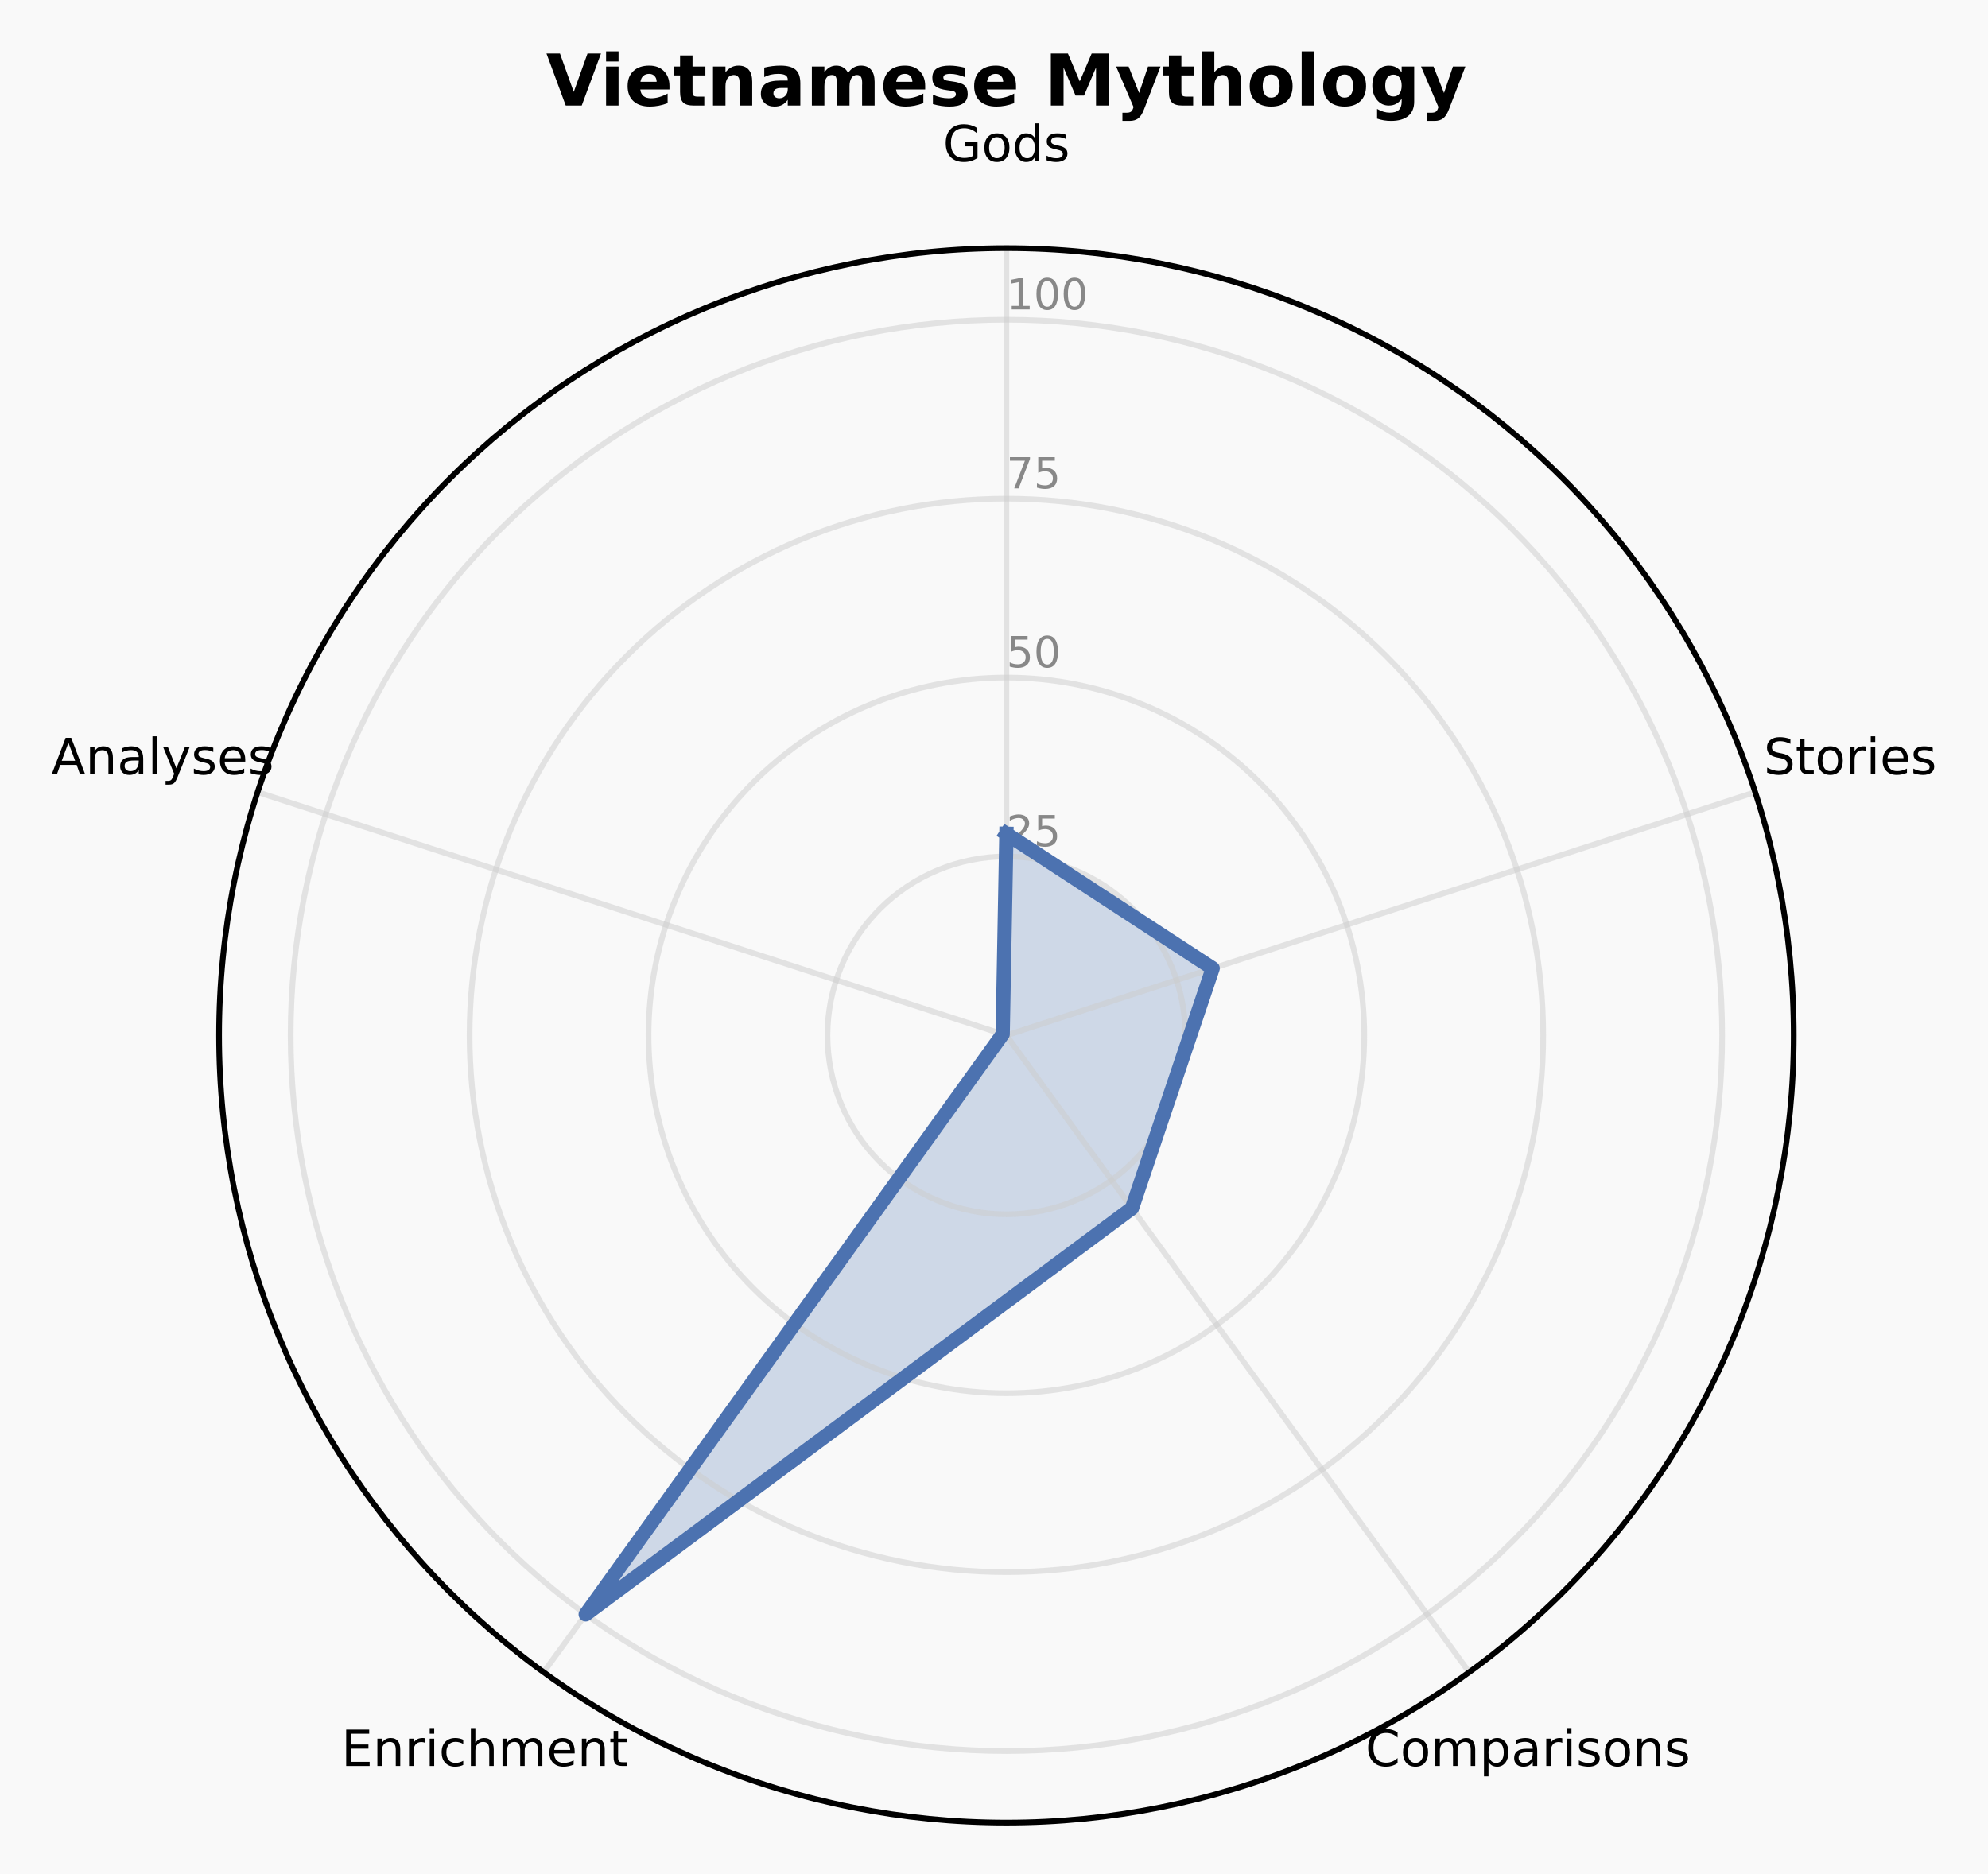
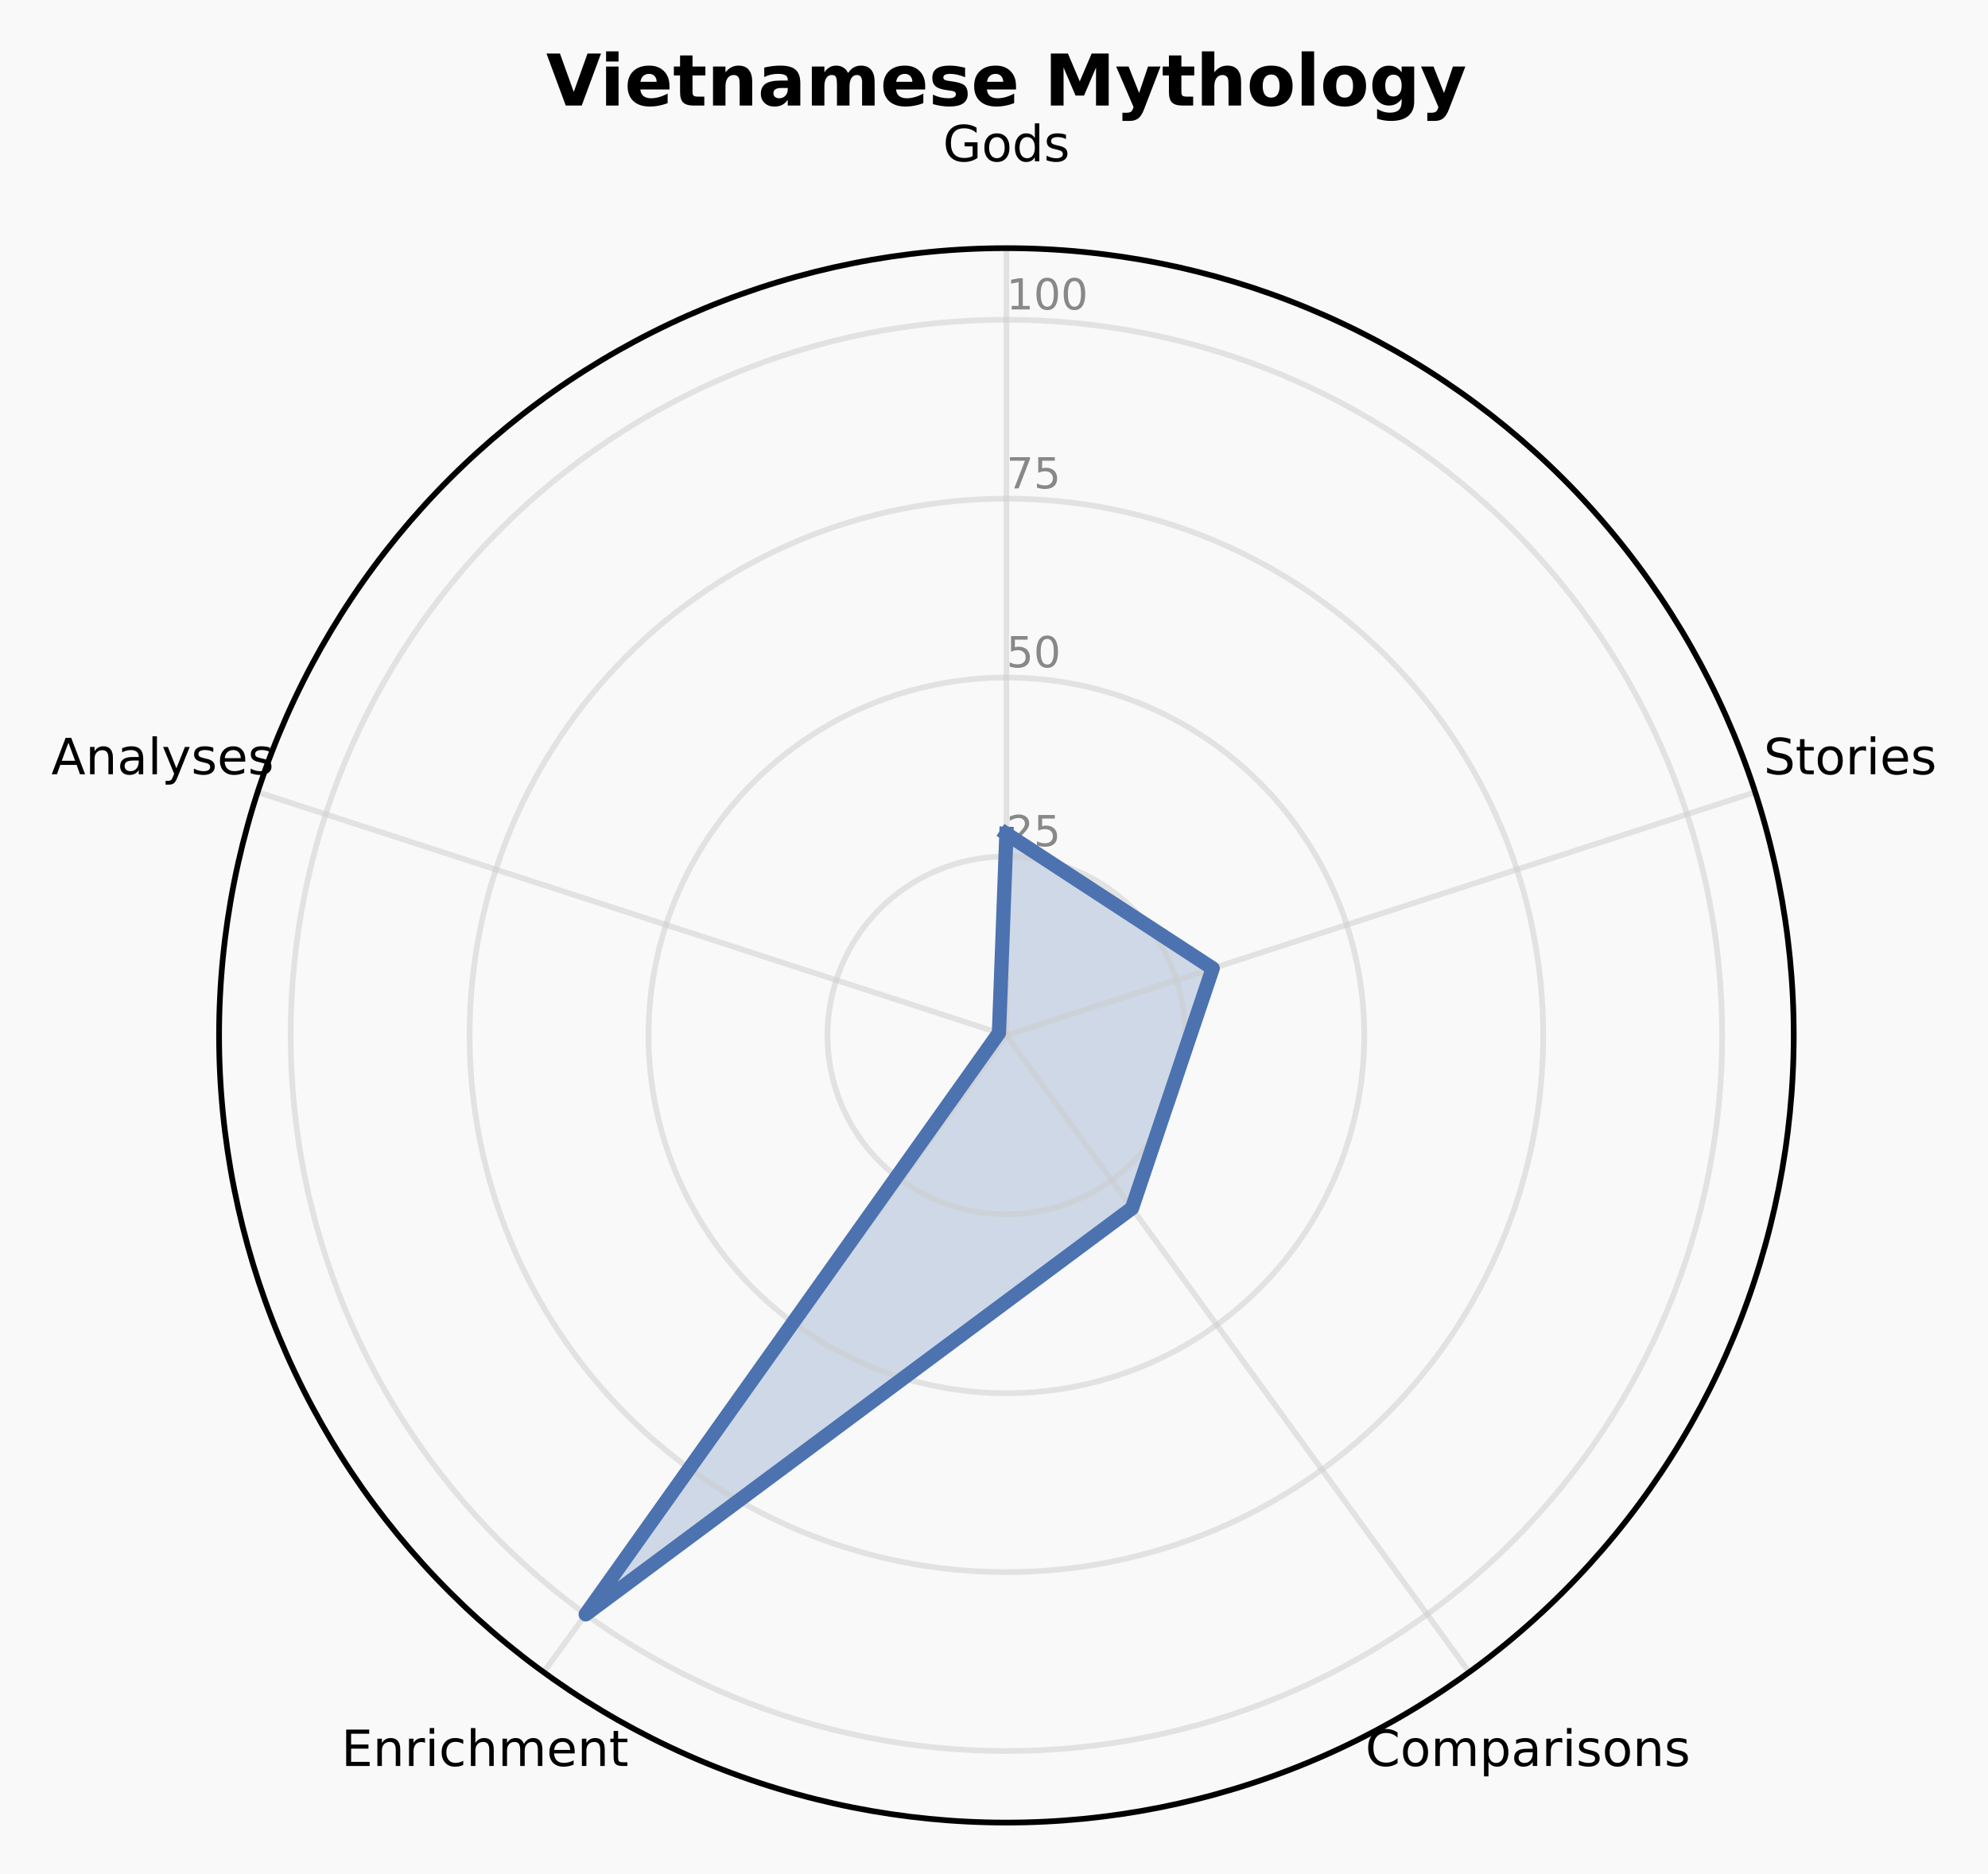
<svg xmlns="http://www.w3.org/2000/svg" xmlns:xlink="http://www.w3.org/1999/xlink" width="278.709pt" height="262.758pt" viewBox="0 0 278.709 262.758" version="1.1">
  <defs>
    <style type="text/css">*{stroke-linejoin: round; stroke-linecap: butt}</style>
  </defs>
  <g id="figure_1">
    <g id="patch_1">
      <path d="M 0 262.758  L 278.709 262.758  L 278.709 0  L 0 0  z " style="fill: #f9f9f9" />
    </g>
    <g id="axes_1">
      <g id="patch_2">
        <path d="M 251.473 145.178  C 251.473 130.683 248.618 116.329 243.071 102.938  C 237.524 89.546 229.393 77.377 219.143 67.128  C 208.894 56.878 196.725 48.748 183.334 43.201  C 169.942 37.654 155.588 34.798 141.093 34.798  C 126.598 34.798 112.244 37.654 98.853 43.201  C 85.461 48.748 73.293 56.878 63.043 67.128  C 52.794 77.377 44.663 89.546 39.116 102.938  C 33.569 116.329 30.714 130.683 30.714 145.178  C 30.714 159.673 33.569 174.027 39.116 187.418  C 44.663 200.81 52.794 212.979 63.043 223.228  C 73.293 233.478 85.461 241.609 98.853 247.155  C 112.244 252.702 126.598 255.558 141.093 255.558  C 155.588 255.558 169.942 252.702 183.334 247.155  C 196.725 241.609 208.894 233.478 219.143 223.228  C 229.393 212.979 237.524 200.81 243.071 187.418  C 248.618 174.027 251.473 159.673 251.473 145.178  M 141.093 145.178  C 141.093 145.178 141.093 145.178 141.093 145.178  C 141.093 145.178 141.093 145.178 141.093 145.178  C 141.093 145.178 141.093 145.178 141.093 145.178  C 141.093 145.178 141.093 145.178 141.093 145.178  C 141.093 145.178 141.093 145.178 141.093 145.178  C 141.093 145.178 141.093 145.178 141.093 145.178  C 141.093 145.178 141.093 145.178 141.093 145.178  C 141.093 145.178 141.093 145.178 141.093 145.178  C 141.093 145.178 141.093 145.178 141.093 145.178  C 141.093 145.178 141.093 145.178 141.093 145.178  C 141.093 145.178 141.093 145.178 141.093 145.178  C 141.093 145.178 141.093 145.178 141.093 145.178  C 141.093 145.178 141.093 145.178 141.093 145.178  C 141.093 145.178 141.093 145.178 141.093 145.178  C 141.093 145.178 141.093 145.178 141.093 145.178  C 141.093 145.178 141.093 145.178 141.093 145.178  z " style="fill: #f9f9f9" />
      </g>
      <g id="patch_3">
-         <path d="M 141.093 116.912  L 170.013 135.782  L 158.7 169.411  L 82.112 226.359  L 140.572 145.009  z " clip-path="url(#p01cad8f705)" style="fill: #4c72b0; opacity: 0.25; stroke: #4c72b0; stroke-linejoin: miter" />
+         <path d="M 141.093 116.912  L 170.013 135.782  L 158.7 169.411  L 82.112 226.359  L 140.05 144.839  z " clip-path="url(#pc51c8a3d60)" style="fill: #4c72b0; opacity: 0.25; stroke: #4c72b0; stroke-linejoin: miter" />
      </g>
      <g id="matplotlib.axis_1">
        <g id="xtick_1">
          <g id="line2d_1">
-             <path d="M 141.093 145.178  L 141.093 34.798  " clip-path="url(#p01cad8f705)" style="fill: none; stroke: #cccccc; stroke-opacity: 0.5; stroke-width: 0.8; stroke-linecap: square" />
+             <path d="M 141.093 145.178  L 141.093 34.798  " clip-path="url(#pc51c8a3d60)" style="fill: none; stroke: #cccccc; stroke-opacity: 0.5; stroke-width: 0.8; stroke-linecap: square" />
          </g>
          <g id="text_1">
            <g transform="translate(132.1945 22.61707) scale(0.07 -0.07)">
              <defs>
                <path id="DejaVuSans-2a" d="M 3809 666  L 3809 1919  L 2778 1919  L 2778 2438  L 4434 2438  L 4434 434  Q 4069 175 3628 42  Q 3188 -91 2688 -91  Q 1594 -91 976 548  Q 359 1188 359 2328  Q 359 3472 976 4111  Q 1594 4750 2688 4750  Q 3144 4750 3555 4637  Q 3966 4525 4313 4306  L 4313 3634  Q 3963 3931 3569 4081  Q 3175 4231 2741 4231  Q 1884 4231 1454 3753  Q 1025 3275 1025 2328  Q 1025 1384 1454 906  Q 1884 428 2741 428  Q 3075 428 3337 486  Q 3600 544 3809 666  z " transform="scale(0.015625)" />
                <path id="DejaVuSans-52" d="M 1959 3097  Q 1497 3097 1228 2736  Q 959 2375 959 1747  Q 959 1119 1226 758  Q 1494 397 1959 397  Q 2419 397 2687 759  Q 2956 1122 2956 1747  Q 2956 2369 2687 2733  Q 2419 3097 1959 3097  z M 1959 3584  Q 2709 3584 3137 3096  Q 3566 2609 3566 1747  Q 3566 888 3137 398  Q 2709 -91 1959 -91  Q 1206 -91 779 398  Q 353 888 353 1747  Q 353 2609 779 3096  Q 1206 3584 1959 3584  z " transform="scale(0.015625)" />
                <path id="DejaVuSans-47" d="M 2906 2969  L 2906 4863  L 3481 4863  L 3481 0  L 2906 0  L 2906 525  Q 2725 213 2448 61  Q 2172 -91 1784 -91  Q 1150 -91 751 415  Q 353 922 353 1747  Q 353 2572 751 3078  Q 1150 3584 1784 3584  Q 2172 3584 2448 3432  Q 2725 3281 2906 2969  z M 947 1747  Q 947 1113 1208 752  Q 1469 391 1925 391  Q 2381 391 2643 752  Q 2906 1113 2906 1747  Q 2906 2381 2643 2742  Q 2381 3103 1925 3103  Q 1469 3103 1208 2742  Q 947 2381 947 1747  z " transform="scale(0.015625)" />
                <path id="DejaVuSans-56" d="M 2834 3397  L 2834 2853  Q 2591 2978 2328 3040  Q 2066 3103 1784 3103  Q 1356 3103 1142 2972  Q 928 2841 928 2578  Q 928 2378 1081 2264  Q 1234 2150 1697 2047  L 1894 2003  Q 2506 1872 2764 1633  Q 3022 1394 3022 966  Q 3022 478 2636 193  Q 2250 -91 1575 -91  Q 1294 -91 989 -36  Q 684 19 347 128  L 347 722  Q 666 556 975 473  Q 1284 391 1588 391  Q 1994 391 2212 530  Q 2431 669 2431 922  Q 2431 1156 2273 1281  Q 2116 1406 1581 1522  L 1381 1569  Q 847 1681 609 1914  Q 372 2147 372 2553  Q 372 3047 722 3315  Q 1072 3584 1716 3584  Q 2034 3584 2315 3537  Q 2597 3491 2834 3397  z " transform="scale(0.015625)" />
              </defs>
              <use xlink:href="#DejaVuSans-2a" />
              <use xlink:href="#DejaVuSans-52" transform="translate(77.48438 0)" />
              <use xlink:href="#DejaVuSans-47" transform="translate(138.6719 0)" />
              <use xlink:href="#DejaVuSans-56" transform="translate(202.1562 0)" />
            </g>
          </g>
        </g>
        <g id="xtick_2">
          <g id="line2d_2">
-             <path d="M 141.093 145.178  L 246.07 111.069  " clip-path="url(#p01cad8f705)" style="fill: none; stroke: #cccccc; stroke-opacity: 0.5; stroke-width: 0.8; stroke-linecap: square" />
+             <path d="M 141.093 145.178  L 246.07 111.069  " clip-path="url(#pc51c8a3d60)" style="fill: none; stroke: #cccccc; stroke-opacity: 0.5; stroke-width: 0.8; stroke-linecap: square" />
          </g>
          <g id="text_2">
            <g transform="translate(247.2616 108.5613) scale(0.07 -0.07)">
              <defs>
                <path id="DejaVuSans-36" d="M 3425 4513  L 3425 3897  Q 3066 4069 2747 4153  Q 2428 4238 2131 4238  Q 1616 4238 1336 4038  Q 1056 3838 1056 3469  Q 1056 3159 1242 3001  Q 1428 2844 1947 2747  L 2328 2669  Q 3034 2534 3370 2195  Q 3706 1856 3706 1288  Q 3706 609 3251 259  Q 2797 -91 1919 -91  Q 1588 -91 1214 -16  Q 841 59 441 206  L 441 856  Q 825 641 1194 531  Q 1563 422 1919 422  Q 2459 422 2753 634  Q 3047 847 3047 1241  Q 3047 1584 2836 1778  Q 2625 1972 2144 2069  L 1759 2144  Q 1053 2284 737 2584  Q 422 2884 422 3419  Q 422 4038 858 4394  Q 1294 4750 2059 4750  Q 2388 4750 2728 4690  Q 3069 4631 3425 4513  z " transform="scale(0.015625)" />
                <path id="DejaVuSans-57" d="M 1172 4494  L 1172 3500  L 2356 3500  L 2356 3053  L 1172 3053  L 1172 1153  Q 1172 725 1289 603  Q 1406 481 1766 481  L 2356 481  L 2356 0  L 1766 0  Q 1100 0 847 248  Q 594 497 594 1153  L 594 3053  L 172 3053  L 172 3500  L 594 3500  L 594 4494  L 1172 4494  z " transform="scale(0.015625)" />
                <path id="DejaVuSans-55" d="M 2631 2963  Q 2534 3019 2420 3045  Q 2306 3072 2169 3072  Q 1681 3072 1420 2755  Q 1159 2438 1159 1844  L 1159 0  L 581 0  L 581 3500  L 1159 3500  L 1159 2956  Q 1341 3275 1631 3429  Q 1922 3584 2338 3584  Q 2397 3584 2469 3576  Q 2541 3569 2628 3553  L 2631 2963  z " transform="scale(0.015625)" />
                <path id="DejaVuSans-4c" d="M 603 3500  L 1178 3500  L 1178 0  L 603 0  L 603 3500  z M 603 4863  L 1178 4863  L 1178 4134  L 603 4134  L 603 4863  z " transform="scale(0.015625)" />
                <path id="DejaVuSans-48" d="M 3597 1894  L 3597 1613  L 953 1613  Q 991 1019 1311 708  Q 1631 397 2203 397  Q 2534 397 2845 478  Q 3156 559 3463 722  L 3463 178  Q 3153 47 2828 -22  Q 2503 -91 2169 -91  Q 1331 -91 842 396  Q 353 884 353 1716  Q 353 2575 817 3079  Q 1281 3584 2069 3584  Q 2775 3584 3186 3129  Q 3597 2675 3597 1894  z M 3022 2063  Q 3016 2534 2758 2815  Q 2500 3097 2075 3097  Q 1594 3097 1305 2825  Q 1016 2553 972 2059  L 3022 2063  z " transform="scale(0.015625)" />
              </defs>
              <use xlink:href="#DejaVuSans-36" />
              <use xlink:href="#DejaVuSans-57" transform="translate(63.48438 0)" />
              <use xlink:href="#DejaVuSans-52" transform="translate(102.6875 0)" />
              <use xlink:href="#DejaVuSans-55" transform="translate(163.875 0)" />
              <use xlink:href="#DejaVuSans-4c" transform="translate(204.9844 0)" />
              <use xlink:href="#DejaVuSans-48" transform="translate(232.7656 0)" />
              <use xlink:href="#DejaVuSans-56" transform="translate(294.2969 0)" />
            </g>
          </g>
        </g>
        <g id="xtick_3">
          <g id="line2d_3">
-             <path d="M 141.093 145.178  L 205.973 234.477  " clip-path="url(#p01cad8f705)" style="fill: none; stroke: #cccccc; stroke-opacity: 0.5; stroke-width: 0.8; stroke-linecap: square" />
+             <path d="M 141.093 145.178  L 205.973 234.477  " clip-path="url(#pc51c8a3d60)" style="fill: none; stroke: #cccccc; stroke-opacity: 0.5; stroke-width: 0.8; stroke-linecap: square" />
          </g>
          <g id="text_3">
            <g transform="translate(191.4228 247.6219) scale(0.07 -0.07)">
              <defs>
                <path id="DejaVuSans-26" d="M 4122 4306  L 4122 3641  Q 3803 3938 3442 4084  Q 3081 4231 2675 4231  Q 1875 4231 1450 3742  Q 1025 3253 1025 2328  Q 1025 1406 1450 917  Q 1875 428 2675 428  Q 3081 428 3442 575  Q 3803 722 4122 1019  L 4122 359  Q 3791 134 3420 21  Q 3050 -91 2638 -91  Q 1578 -91 968 557  Q 359 1206 359 2328  Q 359 3453 968 4101  Q 1578 4750 2638 4750  Q 3056 4750 3426 4639  Q 3797 4528 4122 4306  z " transform="scale(0.015625)" />
                <path id="DejaVuSans-50" d="M 3328 2828  Q 3544 3216 3844 3400  Q 4144 3584 4550 3584  Q 5097 3584 5394 3201  Q 5691 2819 5691 2113  L 5691 0  L 5113 0  L 5113 2094  Q 5113 2597 4934 2840  Q 4756 3084 4391 3084  Q 3944 3084 3684 2787  Q 3425 2491 3425 1978  L 3425 0  L 2847 0  L 2847 2094  Q 2847 2600 2669 2842  Q 2491 3084 2119 3084  Q 1678 3084 1418 2786  Q 1159 2488 1159 1978  L 1159 0  L 581 0  L 581 3500  L 1159 3500  L 1159 2956  Q 1356 3278 1631 3431  Q 1906 3584 2284 3584  Q 2666 3584 2933 3390  Q 3200 3197 3328 2828  z " transform="scale(0.015625)" />
                <path id="DejaVuSans-53" d="M 1159 525  L 1159 -1331  L 581 -1331  L 581 3500  L 1159 3500  L 1159 2969  Q 1341 3281 1617 3432  Q 1894 3584 2278 3584  Q 2916 3584 3314 3078  Q 3713 2572 3713 1747  Q 3713 922 3314 415  Q 2916 -91 2278 -91  Q 1894 -91 1617 61  Q 1341 213 1159 525  z M 3116 1747  Q 3116 2381 2855 2742  Q 2594 3103 2138 3103  Q 1681 3103 1420 2742  Q 1159 2381 1159 1747  Q 1159 1113 1420 752  Q 1681 391 2138 391  Q 2594 391 2855 752  Q 3116 1113 3116 1747  z " transform="scale(0.015625)" />
                <path id="DejaVuSans-44" d="M 2194 1759  Q 1497 1759 1228 1600  Q 959 1441 959 1056  Q 959 750 1161 570  Q 1363 391 1709 391  Q 2188 391 2477 730  Q 2766 1069 2766 1631  L 2766 1759  L 2194 1759  z M 3341 1997  L 3341 0  L 2766 0  L 2766 531  Q 2569 213 2275 61  Q 1981 -91 1556 -91  Q 1019 -91 701 211  Q 384 513 384 1019  Q 384 1609 779 1909  Q 1175 2209 1959 2209  L 2766 2209  L 2766 2266  Q 2766 2663 2505 2880  Q 2244 3097 1772 3097  Q 1472 3097 1187 3025  Q 903 2953 641 2809  L 641 3341  Q 956 3463 1253 3523  Q 1550 3584 1831 3584  Q 2591 3584 2966 3190  Q 3341 2797 3341 1997  z " transform="scale(0.015625)" />
                <path id="DejaVuSans-51" d="M 3513 2113  L 3513 0  L 2938 0  L 2938 2094  Q 2938 2591 2744 2837  Q 2550 3084 2163 3084  Q 1697 3084 1428 2787  Q 1159 2491 1159 1978  L 1159 0  L 581 0  L 581 3500  L 1159 3500  L 1159 2956  Q 1366 3272 1645 3428  Q 1925 3584 2291 3584  Q 2894 3584 3203 3211  Q 3513 2838 3513 2113  z " transform="scale(0.015625)" />
              </defs>
              <use xlink:href="#DejaVuSans-26" />
              <use xlink:href="#DejaVuSans-52" transform="translate(69.82812 0)" />
              <use xlink:href="#DejaVuSans-50" transform="translate(131.0156 0)" />
              <use xlink:href="#DejaVuSans-53" transform="translate(228.4219 0)" />
              <use xlink:href="#DejaVuSans-44" transform="translate(291.9062 0)" />
              <use xlink:href="#DejaVuSans-55" transform="translate(353.1875 0)" />
              <use xlink:href="#DejaVuSans-4c" transform="translate(394.2969 0)" />
              <use xlink:href="#DejaVuSans-56" transform="translate(422.0781 0)" />
              <use xlink:href="#DejaVuSans-52" transform="translate(474.1719 0)" />
              <use xlink:href="#DejaVuSans-51" transform="translate(535.3594 0)" />
              <use xlink:href="#DejaVuSans-56" transform="translate(598.7344 0)" />
            </g>
          </g>
        </g>
        <g id="xtick_4">
          <g id="line2d_4">
-             <path d="M 141.093 145.178  L 76.214 234.477  " clip-path="url(#p01cad8f705)" style="fill: none; stroke: #cccccc; stroke-opacity: 0.5; stroke-width: 0.8; stroke-linecap: square" />
+             <path d="M 141.093 145.178  L 76.214 234.477  " clip-path="url(#pc51c8a3d60)" style="fill: none; stroke: #cccccc; stroke-opacity: 0.5; stroke-width: 0.8; stroke-linecap: square" />
          </g>
          <g id="text_4">
            <g transform="translate(47.8483 247.6219) scale(0.07 -0.07)">
              <defs>
                <path id="DejaVuSans-28" d="M 628 4666  L 3578 4666  L 3578 4134  L 1259 4134  L 1259 2753  L 3481 2753  L 3481 2222  L 1259 2222  L 1259 531  L 3634 531  L 3634 0  L 628 0  L 628 4666  z " transform="scale(0.015625)" />
                <path id="DejaVuSans-46" d="M 3122 3366  L 3122 2828  Q 2878 2963 2633 3030  Q 2388 3097 2138 3097  Q 1578 3097 1268 2742  Q 959 2388 959 1747  Q 959 1106 1268 751  Q 1578 397 2138 397  Q 2388 397 2633 464  Q 2878 531 3122 666  L 3122 134  Q 2881 22 2623 -34  Q 2366 -91 2075 -91  Q 1284 -91 818 406  Q 353 903 353 1747  Q 353 2603 823 3093  Q 1294 3584 2113 3584  Q 2378 3584 2631 3529  Q 2884 3475 3122 3366  z " transform="scale(0.015625)" />
                <path id="DejaVuSans-4b" d="M 3513 2113  L 3513 0  L 2938 0  L 2938 2094  Q 2938 2591 2744 2837  Q 2550 3084 2163 3084  Q 1697 3084 1428 2787  Q 1159 2491 1159 1978  L 1159 0  L 581 0  L 581 4863  L 1159 4863  L 1159 2956  Q 1366 3272 1645 3428  Q 1925 3584 2291 3584  Q 2894 3584 3203 3211  Q 3513 2838 3513 2113  z " transform="scale(0.015625)" />
              </defs>
              <use xlink:href="#DejaVuSans-28" />
              <use xlink:href="#DejaVuSans-51" transform="translate(63.1875 0)" />
              <use xlink:href="#DejaVuSans-55" transform="translate(126.5625 0)" />
              <use xlink:href="#DejaVuSans-4c" transform="translate(167.6719 0)" />
              <use xlink:href="#DejaVuSans-46" transform="translate(195.4531 0)" />
              <use xlink:href="#DejaVuSans-4b" transform="translate(250.4375 0)" />
              <use xlink:href="#DejaVuSans-50" transform="translate(313.8125 0)" />
              <use xlink:href="#DejaVuSans-48" transform="translate(411.2188 0)" />
              <use xlink:href="#DejaVuSans-51" transform="translate(472.75 0)" />
              <use xlink:href="#DejaVuSans-57" transform="translate(536.125 0)" />
            </g>
          </g>
        </g>
        <g id="xtick_5">
          <g id="line2d_5">
-             <path d="M 141.093 145.178  L 36.116 111.069  " clip-path="url(#p01cad8f705)" style="fill: none; stroke: #cccccc; stroke-opacity: 0.5; stroke-width: 0.8; stroke-linecap: square" />
+             <path d="M 141.093 145.178  L 36.116 111.069  " clip-path="url(#pc51c8a3d60)" style="fill: none; stroke: #cccccc; stroke-opacity: 0.5; stroke-width: 0.8; stroke-linecap: square" />
          </g>
          <g id="text_5">
            <g transform="translate(7.2 108.5613) scale(0.07 -0.07)">
              <defs>
                <path id="DejaVuSans-24" d="M 2188 4044  L 1331 1722  L 3047 1722  L 2188 4044  z M 1831 4666  L 2547 4666  L 4325 0  L 3669 0  L 3244 1197  L 1141 1197  L 716 0  L 50 0  L 1831 4666  z " transform="scale(0.015625)" />
                <path id="DejaVuSans-4f" d="M 603 4863  L 1178 4863  L 1178 0  L 603 0  L 603 4863  z " transform="scale(0.015625)" />
                <path id="DejaVuSans-5c" d="M 2059 -325  Q 1816 -950 1584 -1140  Q 1353 -1331 966 -1331  L 506 -1331  L 506 -850  L 844 -850  Q 1081 -850 1212 -737  Q 1344 -625 1503 -206  L 1606 56  L 191 3500  L 800 3500  L 1894 763  L 2988 3500  L 3597 3500  L 2059 -325  z " transform="scale(0.015625)" />
              </defs>
              <use xlink:href="#DejaVuSans-24" />
              <use xlink:href="#DejaVuSans-51" transform="translate(68.40625 0)" />
              <use xlink:href="#DejaVuSans-44" transform="translate(131.7812 0)" />
              <use xlink:href="#DejaVuSans-4f" transform="translate(193.0625 0)" />
              <use xlink:href="#DejaVuSans-5c" transform="translate(220.8438 0)" />
              <use xlink:href="#DejaVuSans-56" transform="translate(280.0312 0)" />
              <use xlink:href="#DejaVuSans-48" transform="translate(332.125 0)" />
              <use xlink:href="#DejaVuSans-56" transform="translate(393.6562 0)" />
            </g>
          </g>
        </g>
      </g>
      <g id="matplotlib.axis_2">
        <g id="ytick_1">
          <g id="line2d_6">
-             <path d="M 141.093 120.092  C 144.388 120.092 147.65 120.741 150.693 122.001  C 153.737 123.262 156.503 125.11 158.832 127.439  C 161.161 129.769 163.009 132.534 164.27 135.578  C 165.531 138.621 166.18 141.884 166.18 145.178  C 166.18 148.472 165.531 151.735 164.27 154.778  C 163.009 157.822 161.161 160.587 158.832 162.917  C 156.503 165.246 153.737 167.094 150.693 168.355  C 147.65 169.615 144.388 170.264 141.093 170.264  C 137.799 170.264 134.537 169.615 131.493 168.355  C 128.45 167.094 125.684 165.246 123.355 162.917  C 121.025 160.587 119.177 157.822 117.917 154.778  C 116.656 151.735 116.007 148.472 116.007 145.178  C 116.007 141.884 116.656 138.621 117.917 135.578  C 119.177 132.534 121.025 129.769 123.355 127.439  C 125.684 125.11 128.45 123.262 131.493 122.001  C 134.537 120.741 137.799 120.092 141.093 120.092  " clip-path="url(#p01cad8f705)" style="fill: none; stroke: #cccccc; stroke-opacity: 0.5; stroke-width: 0.8; stroke-linecap: square" />
+             <path d="M 141.093 120.092  C 144.388 120.092 147.65 120.741 150.693 122.001  C 153.737 123.262 156.503 125.11 158.832 127.439  C 161.161 129.769 163.009 132.534 164.27 135.578  C 165.531 138.621 166.18 141.884 166.18 145.178  C 166.18 148.472 165.531 151.735 164.27 154.778  C 163.009 157.822 161.161 160.587 158.832 162.917  C 156.503 165.246 153.737 167.094 150.693 168.355  C 147.65 169.615 144.388 170.264 141.093 170.264  C 137.799 170.264 134.537 169.615 131.493 168.355  C 128.45 167.094 125.684 165.246 123.355 162.917  C 121.025 160.587 119.177 157.822 117.917 154.778  C 116.656 151.735 116.007 148.472 116.007 145.178  C 116.007 141.884 116.656 138.621 117.917 135.578  C 119.177 132.534 121.025 129.769 123.355 127.439  C 125.684 125.11 128.45 123.262 131.493 122.001  C 134.537 120.741 137.799 120.092 141.093 120.092  " clip-path="url(#pc51c8a3d60)" style="fill: none; stroke: #cccccc; stroke-opacity: 0.5; stroke-width: 0.8; stroke-linecap: square" />
          </g>
          <g id="text_6">
            <g style="fill: #888888" transform="translate(141.0933 118.6504) scale(0.06 -0.06)">
              <defs>
                <path id="DejaVuSans-15" d="M 1228 531  L 3431 531  L 3431 0  L 469 0  L 469 531  Q 828 903 1448 1529  Q 2069 2156 2228 2338  Q 2531 2678 2651 2914  Q 2772 3150 2772 3378  Q 2772 3750 2511 3984  Q 2250 4219 1831 4219  Q 1534 4219 1204 4116  Q 875 4013 500 3803  L 500 4441  Q 881 4594 1212 4672  Q 1544 4750 1819 4750  Q 2544 4750 2975 4387  Q 3406 4025 3406 3419  Q 3406 3131 3298 2873  Q 3191 2616 2906 2266  Q 2828 2175 2409 1742  Q 1991 1309 1228 531  z " transform="scale(0.015625)" />
                <path id="DejaVuSans-18" d="M 691 4666  L 3169 4666  L 3169 4134  L 1269 4134  L 1269 2991  Q 1406 3038 1543 3061  Q 1681 3084 1819 3084  Q 2600 3084 3056 2656  Q 3513 2228 3513 1497  Q 3513 744 3044 326  Q 2575 -91 1722 -91  Q 1428 -91 1123 -41  Q 819 9 494 109  L 494 744  Q 775 591 1075 516  Q 1375 441 1709 441  Q 2250 441 2565 725  Q 2881 1009 2881 1497  Q 2881 1984 2565 2268  Q 2250 2553 1709 2553  Q 1456 2553 1204 2497  Q 953 2441 691 2322  L 691 4666  z " transform="scale(0.015625)" />
              </defs>
              <use xlink:href="#DejaVuSans-15" />
              <use xlink:href="#DejaVuSans-18" transform="translate(63.625 0)" />
            </g>
          </g>
        </g>
        <g id="ytick_2">
          <g id="line2d_7">
-             <path d="M 141.093 95.005  C 147.682 95.005 154.206 96.303 160.293 98.825  C 166.381 101.346 171.912 105.042 176.571 109.701  C 181.229 114.36 184.925 119.891 187.447 125.978  C 189.968 132.065 191.266 138.589 191.266 145.178  C 191.266 151.767 189.968 158.291 187.447 164.378  C 184.925 170.465 181.229 175.997 176.571 180.655  C 171.912 185.314 166.381 189.01 160.293 191.531  C 154.206 194.053 147.682 195.351 141.093 195.351  C 134.505 195.351 127.98 194.053 121.893 191.531  C 115.806 189.01 110.275 185.314 105.616 180.655  C 100.957 175.997 97.261 170.465 94.74 164.378  C 92.219 158.291 90.921 151.767 90.921 145.178  C 90.921 138.589 92.219 132.065 94.74 125.978  C 97.261 119.891 100.957 114.36 105.616 109.701  C 110.275 105.042 115.806 101.346 121.893 98.825  C 127.98 96.303 134.505 95.005 141.093 95.005  " clip-path="url(#p01cad8f705)" style="fill: none; stroke: #cccccc; stroke-opacity: 0.5; stroke-width: 0.8; stroke-linecap: square" />
+             <path d="M 141.093 95.005  C 147.682 95.005 154.206 96.303 160.293 98.825  C 166.381 101.346 171.912 105.042 176.571 109.701  C 181.229 114.36 184.925 119.891 187.447 125.978  C 189.968 132.065 191.266 138.589 191.266 145.178  C 191.266 151.767 189.968 158.291 187.447 164.378  C 184.925 170.465 181.229 175.997 176.571 180.655  C 171.912 185.314 166.381 189.01 160.293 191.531  C 154.206 194.053 147.682 195.351 141.093 195.351  C 134.505 195.351 127.98 194.053 121.893 191.531  C 115.806 189.01 110.275 185.314 105.616 180.655  C 100.957 175.997 97.261 170.465 94.74 164.378  C 92.219 158.291 90.921 151.767 90.921 145.178  C 90.921 138.589 92.219 132.065 94.74 125.978  C 97.261 119.891 100.957 114.36 105.616 109.701  C 110.275 105.042 115.806 101.346 121.893 98.825  C 127.98 96.303 134.505 95.005 141.093 95.005  " clip-path="url(#pc51c8a3d60)" style="fill: none; stroke: #cccccc; stroke-opacity: 0.5; stroke-width: 0.8; stroke-linecap: square" />
          </g>
          <g id="text_7">
            <g style="fill: #888888" transform="translate(141.0933 93.56408) scale(0.06 -0.06)">
              <defs>
                <path id="DejaVuSans-13" d="M 2034 4250  Q 1547 4250 1301 3770  Q 1056 3291 1056 2328  Q 1056 1369 1301 889  Q 1547 409 2034 409  Q 2525 409 2770 889  Q 3016 1369 3016 2328  Q 3016 3291 2770 3770  Q 2525 4250 2034 4250  z M 2034 4750  Q 2819 4750 3233 4129  Q 3647 3509 3647 2328  Q 3647 1150 3233 529  Q 2819 -91 2034 -91  Q 1250 -91 836 529  Q 422 1150 422 2328  Q 422 3509 836 4129  Q 1250 4750 2034 4750  z " transform="scale(0.015625)" />
              </defs>
              <use xlink:href="#DejaVuSans-18" />
              <use xlink:href="#DejaVuSans-13" transform="translate(63.625 0)" />
            </g>
          </g>
        </g>
        <g id="ytick_3">
          <g id="line2d_8">
-             <path d="M 141.093 69.919  C 150.976 69.919 160.763 71.866 169.894 75.648  C 179.024 79.43 187.321 84.974 194.309 91.962  C 201.298 98.95 206.841 107.247 210.623 116.378  C 214.405 125.508 216.352 135.295 216.352 145.178  C 216.352 155.061 214.405 164.848 210.623 173.978  C 206.841 183.109 201.298 191.406 194.309 198.394  C 187.321 205.382 179.024 210.926 169.894 214.708  C 160.763 218.49 150.976 220.437 141.093 220.437  C 131.21 220.437 121.424 218.49 112.293 214.708  C 103.162 210.926 94.866 205.382 87.877 198.394  C 80.889 191.406 75.345 183.109 71.563 173.978  C 67.781 164.848 65.834 155.061 65.834 145.178  C 65.834 135.295 67.781 125.508 71.563 116.378  C 75.345 107.247 80.889 98.95 87.877 91.962  C 94.866 84.974 103.162 79.43 112.293 75.648  C 121.424 71.866 131.21 69.919 141.093 69.919  " clip-path="url(#p01cad8f705)" style="fill: none; stroke: #cccccc; stroke-opacity: 0.5; stroke-width: 0.8; stroke-linecap: square" />
+             <path d="M 141.093 69.919  C 150.976 69.919 160.763 71.866 169.894 75.648  C 179.024 79.43 187.321 84.974 194.309 91.962  C 201.298 98.95 206.841 107.247 210.623 116.378  C 214.405 125.508 216.352 135.295 216.352 145.178  C 216.352 155.061 214.405 164.848 210.623 173.978  C 206.841 183.109 201.298 191.406 194.309 198.394  C 187.321 205.382 179.024 210.926 169.894 214.708  C 160.763 218.49 150.976 220.437 141.093 220.437  C 131.21 220.437 121.424 218.49 112.293 214.708  C 103.162 210.926 94.866 205.382 87.877 198.394  C 80.889 191.406 75.345 183.109 71.563 173.978  C 67.781 164.848 65.834 155.061 65.834 145.178  C 65.834 135.295 67.781 125.508 71.563 116.378  C 75.345 107.247 80.889 98.95 87.877 91.962  C 94.866 84.974 103.162 79.43 112.293 75.648  C 121.424 71.866 131.21 69.919 141.093 69.919  " clip-path="url(#pc51c8a3d60)" style="fill: none; stroke: #cccccc; stroke-opacity: 0.5; stroke-width: 0.8; stroke-linecap: square" />
          </g>
          <g id="text_8">
            <g style="fill: #888888" transform="translate(141.0933 68.47781) scale(0.06 -0.06)">
              <defs>
                <path id="DejaVuSans-1a" d="M 525 4666  L 3525 4666  L 3525 4397  L 1831 0  L 1172 0  L 2766 4134  L 525 4134  L 525 4666  z " transform="scale(0.015625)" />
              </defs>
              <use xlink:href="#DejaVuSans-1a" />
              <use xlink:href="#DejaVuSans-18" transform="translate(63.625 0)" />
            </g>
          </g>
        </g>
        <g id="ytick_4">
          <g id="line2d_9">
-             <path d="M 141.093 44.833  C 154.27 44.833 167.32 47.429 179.494 52.471  C 191.668 57.514 202.73 64.906 212.048 74.223  C 221.366 83.541 228.757 94.603 233.8 106.778  C 238.843 118.952 241.438 132.001 241.438 145.178  C 241.438 158.355 238.843 171.404 233.8 183.578  C 228.757 195.753 221.366 206.815 212.048 216.133  C 202.73 225.45 191.668 232.842 179.494 237.885  C 167.32 242.927 154.27 245.523 141.093 245.523  C 127.916 245.523 114.867 242.927 102.693 237.885  C 90.519 232.842 79.456 225.45 70.139 216.133  C 60.821 206.815 53.429 195.753 48.387 183.578  C 43.344 171.404 40.748 158.355 40.748 145.178  C 40.748 132.001 43.344 118.952 48.387 106.778  C 53.429 94.603 60.821 83.541 70.139 74.223  C 79.456 64.906 90.519 57.514 102.693 52.471  C 114.867 47.429 127.916 44.833 141.093 44.833  " clip-path="url(#p01cad8f705)" style="fill: none; stroke: #cccccc; stroke-opacity: 0.5; stroke-width: 0.8; stroke-linecap: square" />
+             <path d="M 141.093 44.833  C 154.27 44.833 167.32 47.429 179.494 52.471  C 191.668 57.514 202.73 64.906 212.048 74.223  C 221.366 83.541 228.757 94.603 233.8 106.778  C 238.843 118.952 241.438 132.001 241.438 145.178  C 241.438 158.355 238.843 171.404 233.8 183.578  C 228.757 195.753 221.366 206.815 212.048 216.133  C 202.73 225.45 191.668 232.842 179.494 237.885  C 167.32 242.927 154.27 245.523 141.093 245.523  C 127.916 245.523 114.867 242.927 102.693 237.885  C 90.519 232.842 79.456 225.45 70.139 216.133  C 60.821 206.815 53.429 195.753 48.387 183.578  C 43.344 171.404 40.748 158.355 40.748 145.178  C 40.748 132.001 43.344 118.952 48.387 106.778  C 53.429 94.603 60.821 83.541 70.139 74.223  C 79.456 64.906 90.519 57.514 102.693 52.471  C 114.867 47.429 127.916 44.833 141.093 44.833  " clip-path="url(#pc51c8a3d60)" style="fill: none; stroke: #cccccc; stroke-opacity: 0.5; stroke-width: 0.8; stroke-linecap: square" />
          </g>
          <g id="text_9">
            <g style="fill: #888888" transform="translate(141.0933 43.39154) scale(0.06 -0.06)">
              <defs>
                <path id="DejaVuSans-14" d="M 794 531  L 1825 531  L 1825 4091  L 703 3866  L 703 4441  L 1819 4666  L 2450 4666  L 2450 531  L 3481 531  L 3481 0  L 794 0  L 794 531  z " transform="scale(0.015625)" />
              </defs>
              <use xlink:href="#DejaVuSans-14" />
              <use xlink:href="#DejaVuSans-13" transform="translate(63.625 0)" />
              <use xlink:href="#DejaVuSans-13" transform="translate(127.25 0)" />
            </g>
          </g>
        </g>
      </g>
      <g id="line2d_10">
-         <path d="M 141.093 116.912  L 170.013 135.782  L 158.7 169.411  L 82.112 226.359  L 140.572 145.009  L 141.093 116.912  " clip-path="url(#p01cad8f705)" style="fill: none; stroke: #4c72b0; stroke-width: 2; stroke-linecap: square" />
+         <path d="M 141.093 116.912  L 170.013 135.782  L 158.7 169.411  L 82.112 226.359  L 140.05 144.839  L 141.093 116.912  " clip-path="url(#pc51c8a3d60)" style="fill: none; stroke: #4c72b0; stroke-width: 2; stroke-linecap: square" />
      </g>
      <g id="patch_4">
        <path d="M 141.093 34.798  C 126.598 34.798 112.244 37.654 98.853 43.201  C 85.461 48.748 73.293 56.878 63.043 67.128  C 52.794 77.377 44.663 89.546 39.116 102.938  C 33.569 116.329 30.714 130.683 30.714 145.178  C 30.714 159.673 33.569 174.027 39.116 187.418  C 44.663 200.81 52.794 212.979 63.043 223.228  C 73.293 233.478 85.461 241.609 98.853 247.155  C 112.244 252.702 126.598 255.558 141.093 255.558  C 155.588 255.558 169.942 252.702 183.334 247.155  C 196.725 241.609 208.894 233.478 219.143 223.228  C 229.393 212.979 237.524 200.81 243.071 187.418  C 248.618 174.027 251.473 159.673 251.473 145.178  C 251.473 130.683 248.618 116.329 243.071 102.938  C 237.524 89.546 229.393 77.377 219.143 67.128  C 208.894 56.878 196.725 48.748 183.334 43.201  C 169.942 37.654 155.588 34.798 141.093 34.798  " style="fill: none; stroke: #000000; stroke-width: 0.8; stroke-linejoin: miter; stroke-linecap: square" />
      </g>
      <g id="text_10">
        <g transform="translate(76.56593 14.79844) scale(0.1 -0.1)">
          <defs>
            <path id="DejaVuSans-Bold-39" d="M 31 4666  L 1241 4666  L 2478 1222  L 3713 4666  L 4922 4666  L 3194 0  L 1759 0  L 31 4666  z " transform="scale(0.015625)" />
            <path id="DejaVuSans-Bold-4c" d="M 538 3500  L 1656 3500  L 1656 0  L 538 0  L 538 3500  z M 538 4863  L 1656 4863  L 1656 3950  L 538 3950  L 538 4863  z " transform="scale(0.015625)" />
            <path id="DejaVuSans-Bold-48" d="M 4031 1759  L 4031 1441  L 1416 1441  Q 1456 1047 1700 850  Q 1944 653 2381 653  Q 2734 653 3104 758  Q 3475 863 3866 1075  L 3866 213  Q 3469 63 3072 -14  Q 2675 -91 2278 -91  Q 1328 -91 801 392  Q 275 875 275 1747  Q 275 2603 792 3093  Q 1309 3584 2216 3584  Q 3041 3584 3536 3087  Q 4031 2591 4031 1759  z M 2881 2131  Q 2881 2450 2695 2645  Q 2509 2841 2209 2841  Q 1884 2841 1681 2658  Q 1478 2475 1428 2131  L 2881 2131  z " transform="scale(0.015625)" />
            <path id="DejaVuSans-Bold-57" d="M 1759 4494  L 1759 3500  L 2913 3500  L 2913 2700  L 1759 2700  L 1759 1216  Q 1759 972 1856 886  Q 1953 800 2241 800  L 2816 800  L 2816 0  L 1856 0  Q 1194 0 917 276  Q 641 553 641 1216  L 641 2700  L 84 2700  L 84 3500  L 641 3500  L 641 4494  L 1759 4494  z " transform="scale(0.015625)" />
            <path id="DejaVuSans-Bold-51" d="M 4056 2131  L 4056 0  L 2931 0  L 2931 347  L 2931 1631  Q 2931 2084 2911 2256  Q 2891 2428 2841 2509  Q 2775 2619 2662 2680  Q 2550 2741 2406 2741  Q 2056 2741 1856 2470  Q 1656 2200 1656 1722  L 1656 0  L 538 0  L 538 3500  L 1656 3500  L 1656 2988  Q 1909 3294 2193 3439  Q 2478 3584 2822 3584  Q 3428 3584 3742 3212  Q 4056 2841 4056 2131  z " transform="scale(0.015625)" />
            <path id="DejaVuSans-Bold-44" d="M 2106 1575  Q 1756 1575 1579 1456  Q 1403 1338 1403 1106  Q 1403 894 1545 773  Q 1688 653 1941 653  Q 2256 653 2472 879  Q 2688 1106 2688 1447  L 2688 1575  L 2106 1575  z M 3816 1997  L 3816 0  L 2688 0  L 2688 519  Q 2463 200 2181 54  Q 1900 -91 1497 -91  Q 953 -91 614 226  Q 275 544 275 1050  Q 275 1666 698 1953  Q 1122 2241 2028 2241  L 2688 2241  L 2688 2328  Q 2688 2594 2478 2717  Q 2269 2841 1825 2841  Q 1466 2841 1156 2769  Q 847 2697 581 2553  L 581 3406  Q 941 3494 1303 3539  Q 1666 3584 2028 3584  Q 2975 3584 3395 3211  Q 3816 2838 3816 1997  z " transform="scale(0.015625)" />
            <path id="DejaVuSans-Bold-50" d="M 3781 2919  Q 3994 3244 4286 3414  Q 4578 3584 4928 3584  Q 5531 3584 5847 3212  Q 6163 2841 6163 2131  L 6163 0  L 5038 0  L 5038 1825  Q 5041 1866 5042 1909  Q 5044 1953 5044 2034  Q 5044 2406 4934 2573  Q 4825 2741 4581 2741  Q 4263 2741 4089 2478  Q 3916 2216 3909 1719  L 3909 0  L 2784 0  L 2784 1825  Q 2784 2406 2684 2573  Q 2584 2741 2328 2741  Q 2006 2741 1831 2477  Q 1656 2213 1656 1722  L 1656 0  L 531 0  L 531 3500  L 1656 3500  L 1656 2988  Q 1863 3284 2130 3434  Q 2397 3584 2719 3584  Q 3081 3584 3359 3409  Q 3638 3234 3781 2919  z " transform="scale(0.015625)" />
            <path id="DejaVuSans-Bold-56" d="M 3272 3391  L 3272 2541  Q 2913 2691 2578 2766  Q 2244 2841 1947 2841  Q 1628 2841 1473 2761  Q 1319 2681 1319 2516  Q 1319 2381 1436 2309  Q 1553 2238 1856 2203  L 2053 2175  Q 2913 2066 3209 1816  Q 3506 1566 3506 1031  Q 3506 472 3093 190  Q 2681 -91 1863 -91  Q 1516 -91 1145 -36  Q 775 19 384 128  L 384 978  Q 719 816 1070 734  Q 1422 653 1784 653  Q 2113 653 2278 743  Q 2444 834 2444 1013  Q 2444 1163 2330 1236  Q 2216 1309 1875 1350  L 1678 1375  Q 931 1469 631 1722  Q 331 1975 331 2491  Q 331 3047 712 3315  Q 1094 3584 1881 3584  Q 2191 3584 2531 3537  Q 2872 3491 3272 3391  z " transform="scale(0.015625)" />
            <path id="DejaVuSans-Bold-3" transform="scale(0.015625)" />
            <path id="DejaVuSans-Bold-30" d="M 588 4666  L 2119 4666  L 3181 2169  L 4250 4666  L 5778 4666  L 5778 0  L 4641 0  L 4641 3413  L 3566 897  L 2803 897  L 1728 3413  L 1728 0  L 588 0  L 588 4666  z " transform="scale(0.015625)" />
            <path id="DejaVuSans-Bold-5c" d="M 78 3500  L 1197 3500  L 2138 1125  L 2938 3500  L 4056 3500  L 2584 -331  Q 2363 -916 2067 -1148  Q 1772 -1381 1288 -1381  L 641 -1381  L 641 -647  L 991 -647  Q 1275 -647 1404 -556  Q 1534 -466 1606 -231  L 1638 -134  L 78 3500  z " transform="scale(0.015625)" />
            <path id="DejaVuSans-Bold-4b" d="M 4056 2131  L 4056 0  L 2931 0  L 2931 347  L 2931 1625  Q 2931 2084 2911 2256  Q 2891 2428 2841 2509  Q 2775 2619 2662 2680  Q 2550 2741 2406 2741  Q 2056 2741 1856 2470  Q 1656 2200 1656 1722  L 1656 0  L 538 0  L 538 4863  L 1656 4863  L 1656 2988  Q 1909 3294 2193 3439  Q 2478 3584 2822 3584  Q 3428 3584 3742 3212  Q 4056 2841 4056 2131  z " transform="scale(0.015625)" />
            <path id="DejaVuSans-Bold-52" d="M 2203 2784  Q 1831 2784 1636 2517  Q 1441 2250 1441 1747  Q 1441 1244 1636 976  Q 1831 709 2203 709  Q 2569 709 2762 976  Q 2956 1244 2956 1747  Q 2956 2250 2762 2517  Q 2569 2784 2203 2784  z M 2203 3584  Q 3106 3584 3614 3096  Q 4122 2609 4122 1747  Q 4122 884 3614 396  Q 3106 -91 2203 -91  Q 1297 -91 786 396  Q 275 884 275 1747  Q 275 2609 786 3096  Q 1297 3584 2203 3584  z " transform="scale(0.015625)" />
            <path id="DejaVuSans-Bold-4f" d="M 538 4863  L 1656 4863  L 1656 0  L 538 0  L 538 4863  z " transform="scale(0.015625)" />
            <path id="DejaVuSans-Bold-4a" d="M 2919 594  Q 2688 288 2409 144  Q 2131 0 1766 0  Q 1125 0 706 504  Q 288 1009 288 1791  Q 288 2575 706 3076  Q 1125 3578 1766 3578  Q 2131 3578 2409 3434  Q 2688 3291 2919 2981  L 2919 3500  L 4044 3500  L 4044 353  Q 4044 -491 3511 -936  Q 2978 -1381 1966 -1381  Q 1638 -1381 1331 -1331  Q 1025 -1281 716 -1178  L 716 -306  Q 1009 -475 1290 -558  Q 1572 -641 1856 -641  Q 2406 -641 2662 -400  Q 2919 -159 2919 353  L 2919 594  z M 2181 2772  Q 1834 2772 1640 2515  Q 1447 2259 1447 1791  Q 1447 1309 1634 1061  Q 1822 813 2181 813  Q 2531 813 2725 1069  Q 2919 1325 2919 1791  Q 2919 2259 2725 2515  Q 2531 2772 2181 2772  z " transform="scale(0.015625)" />
          </defs>
          <use xlink:href="#DejaVuSans-Bold-39" />
          <use xlink:href="#DejaVuSans-Bold-4c" transform="translate(75.64062 0)" />
          <use xlink:href="#DejaVuSans-Bold-48" transform="translate(109.9219 0)" />
          <use xlink:href="#DejaVuSans-Bold-57" transform="translate(177.75 0)" />
          <use xlink:href="#DejaVuSans-Bold-51" transform="translate(225.5469 0)" />
          <use xlink:href="#DejaVuSans-Bold-44" transform="translate(296.7344 0)" />
          <use xlink:href="#DejaVuSans-Bold-50" transform="translate(364.2188 0)" />
          <use xlink:href="#DejaVuSans-Bold-48" transform="translate(468.4219 0)" />
          <use xlink:href="#DejaVuSans-Bold-56" transform="translate(536.25 0)" />
          <use xlink:href="#DejaVuSans-Bold-48" transform="translate(595.7656 0)" />
          <use xlink:href="#DejaVuSans-Bold-3" transform="translate(663.5938 0)" />
          <use xlink:href="#DejaVuSans-Bold-30" transform="translate(698.4062 0)" />
          <use xlink:href="#DejaVuSans-Bold-5c" transform="translate(797.9219 0)" />
          <use xlink:href="#DejaVuSans-Bold-57" transform="translate(863.1094 0)" />
          <use xlink:href="#DejaVuSans-Bold-4b" transform="translate(910.9062 0)" />
          <use xlink:href="#DejaVuSans-Bold-52" transform="translate(982.0938 0)" />
          <use xlink:href="#DejaVuSans-Bold-4f" transform="translate(1050.797 0)" />
          <use xlink:href="#DejaVuSans-Bold-52" transform="translate(1085.078 0)" />
          <use xlink:href="#DejaVuSans-Bold-4a" transform="translate(1153.781 0)" />
          <use xlink:href="#DejaVuSans-Bold-5c" transform="translate(1225.359 0)" />
        </g>
      </g>
    </g>
  </g>
  <defs>
-     <clipPath id="p01cad8f705">
+     <clipPath id="pc51c8a3d60">
      <path d="M 251.473 145.178  C 251.473 130.683 248.618 116.329 243.071 102.938  C 237.524 89.546 229.393 77.377 219.143 67.128  C 208.894 56.878 196.725 48.748 183.334 43.201  C 169.942 37.654 155.588 34.798 141.093 34.798  C 126.598 34.798 112.244 37.654 98.853 43.201  C 85.461 48.748 73.293 56.878 63.043 67.128  C 52.794 77.377 44.663 89.546 39.116 102.938  C 33.569 116.329 30.714 130.683 30.714 145.178  C 30.714 159.673 33.569 174.027 39.116 187.418  C 44.663 200.81 52.794 212.979 63.043 223.228  C 73.293 233.478 85.461 241.609 98.853 247.155  C 112.244 252.702 126.598 255.558 141.093 255.558  C 155.588 255.558 169.942 252.702 183.334 247.155  C 196.725 241.609 208.894 233.478 219.143 223.228  C 229.393 212.979 237.524 200.81 243.071 187.418  C 248.618 174.027 251.473 159.673 251.473 145.178  M 141.093 145.178  C 141.093 145.178 141.093 145.178 141.093 145.178  C 141.093 145.178 141.093 145.178 141.093 145.178  C 141.093 145.178 141.093 145.178 141.093 145.178  C 141.093 145.178 141.093 145.178 141.093 145.178  C 141.093 145.178 141.093 145.178 141.093 145.178  C 141.093 145.178 141.093 145.178 141.093 145.178  C 141.093 145.178 141.093 145.178 141.093 145.178  C 141.093 145.178 141.093 145.178 141.093 145.178  C 141.093 145.178 141.093 145.178 141.093 145.178  C 141.093 145.178 141.093 145.178 141.093 145.178  C 141.093 145.178 141.093 145.178 141.093 145.178  C 141.093 145.178 141.093 145.178 141.093 145.178  C 141.093 145.178 141.093 145.178 141.093 145.178  C 141.093 145.178 141.093 145.178 141.093 145.178  C 141.093 145.178 141.093 145.178 141.093 145.178  C 141.093 145.178 141.093 145.178 141.093 145.178  z " />
    </clipPath>
  </defs>
</svg>
